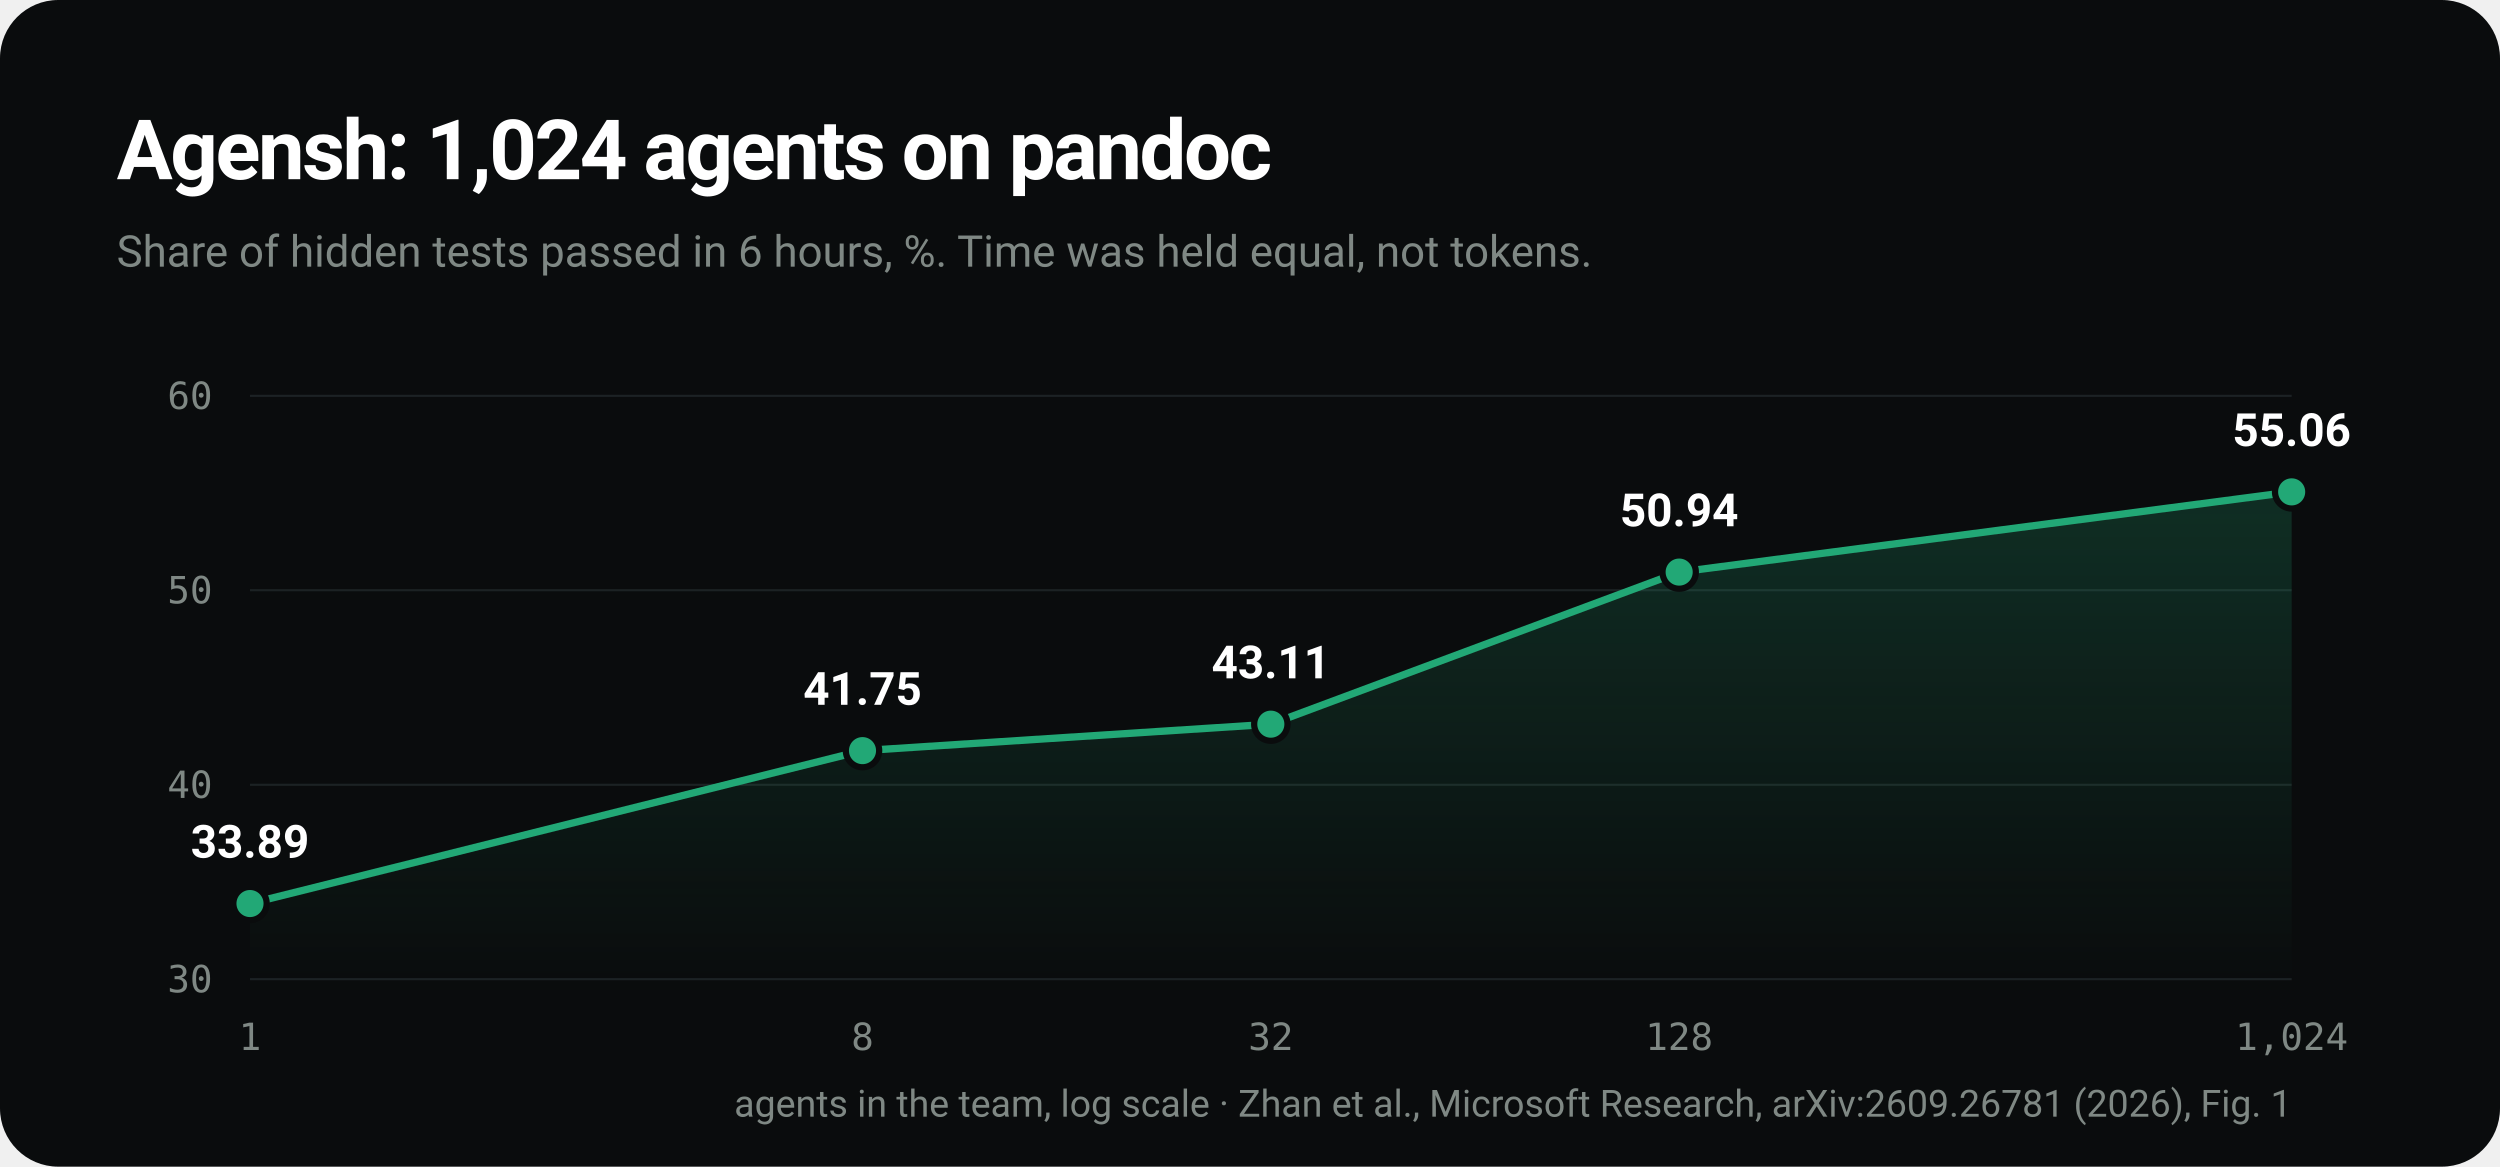
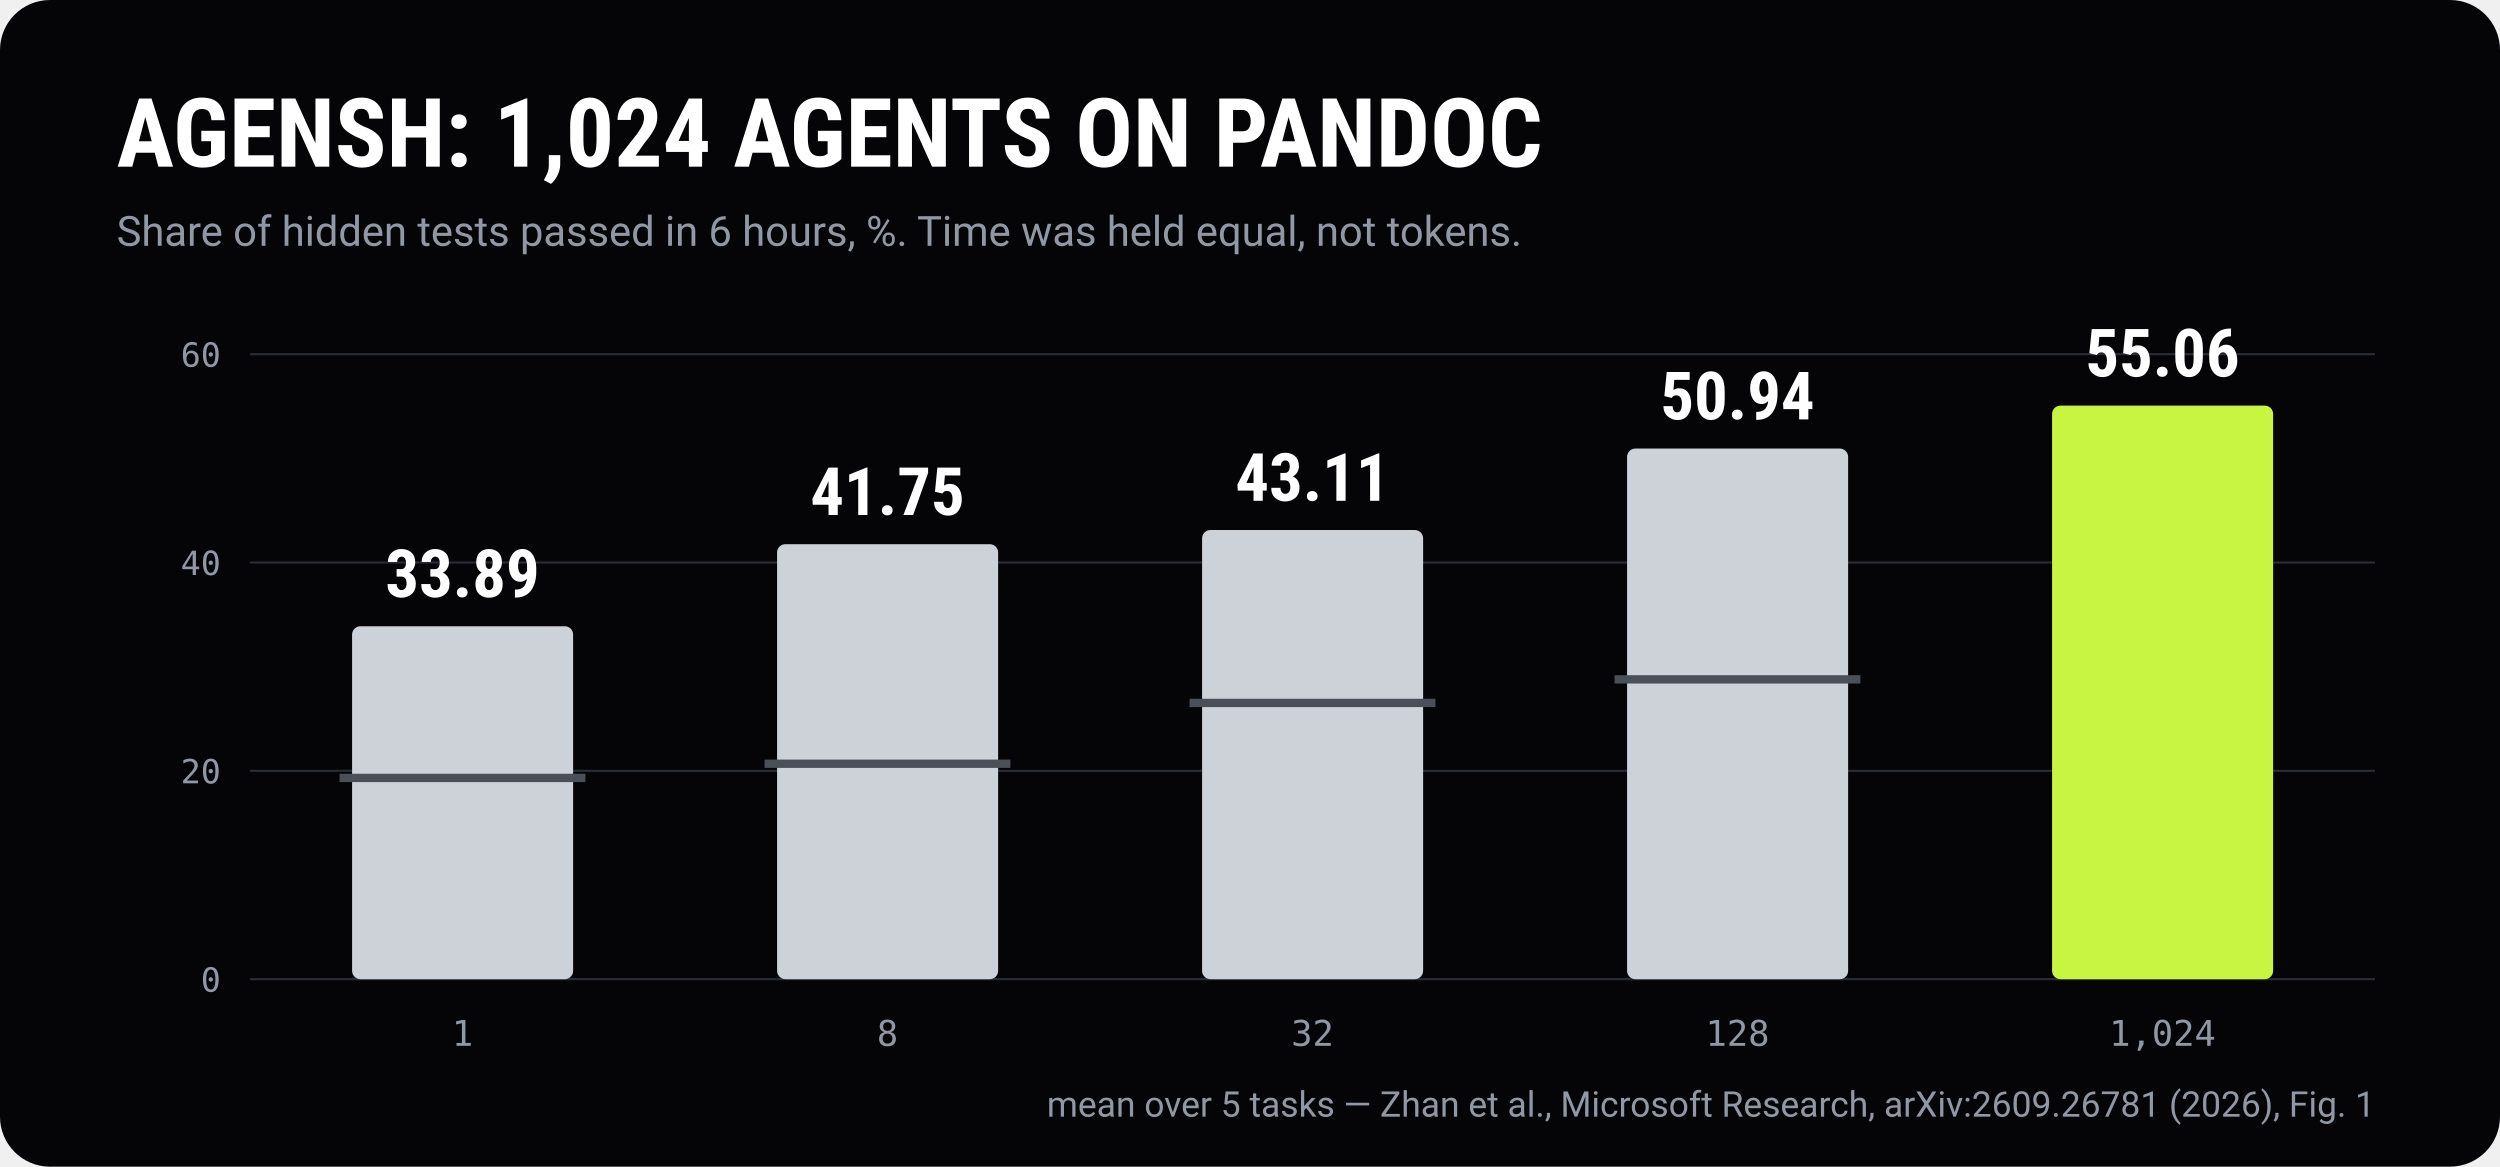
<svg xmlns="http://www.w3.org/2000/svg" viewBox="0 0 1200 560" width="1200" height="560" role="img" aria-labelledby="t d">
-   <defs>
-     <linearGradient id="wash" x1="0" x2="0" y1="0" y2="1">
-       <stop offset="0" stop-color="#22a876" stop-opacity=".22" />
-       <stop offset="1" stop-color="#22a876" stop-opacity="0" />
-     </linearGradient>
-   </defs>
-   <rect width="1200" height="560" rx="28" fill="#0a0c0d" />
-   <text x="56" y="86" font-family="-apple-system, BlinkMacSystemFont, 'SF Pro Display', 'Segoe UI', Roboto, 'Helvetica Neue', Arial, sans-serif" font-size="40" font-weight="650" letter-spacing="-1.2" fill="#ffffff">Agensh: 1,024 agents on pandoc</text>
-   <text x="56" y="128" font-family="-apple-system, BlinkMacSystemFont, 'SF Pro Display', 'Segoe UI', Roboto, 'Helvetica Neue', Arial, sans-serif" font-size="21" fill="#7f8884">Share of hidden tests passed in 6 hours, %. Time was held equal, not tokens.</text>
-   <line x1="120" x2="1100" y1="470" y2="470" stroke="#1c2224" />
-   <text x="102" y="470" dy=".35em" text-anchor="end" font-family="ui-monospace, 'SF Mono', Menlo, Consolas, monospace" font-size="18" fill="#7f8884">30</text>
-   <line x1="120" x2="1100" y1="376.7" y2="376.7" stroke="#1c2224" />
-   <text x="102" y="376.7" dy=".35em" text-anchor="end" font-family="ui-monospace, 'SF Mono', Menlo, Consolas, monospace" font-size="18" fill="#7f8884">40</text>
-   <line x1="120" x2="1100" y1="283.3" y2="283.3" stroke="#1c2224" />
-   <text x="102" y="283.3" dy=".35em" text-anchor="end" font-family="ui-monospace, 'SF Mono', Menlo, Consolas, monospace" font-size="18" fill="#7f8884">50</text>
-   <line x1="120" x2="1100" y1="190" y2="190" stroke="#1c2224" />
-   <text x="102" y="190" dy=".35em" text-anchor="end" font-family="ui-monospace, 'SF Mono', Menlo, Consolas, monospace" font-size="18" fill="#7f8884">60</text>
-   <text x="120" y="504" text-anchor="middle" font-family="ui-monospace, 'SF Mono', Menlo, Consolas, monospace" font-size="18" fill="#7f8884">1</text>
-   <text x="414" y="504" text-anchor="middle" font-family="ui-monospace, 'SF Mono', Menlo, Consolas, monospace" font-size="18" fill="#7f8884">8</text>
-   <text x="610" y="504" text-anchor="middle" font-family="ui-monospace, 'SF Mono', Menlo, Consolas, monospace" font-size="18" fill="#7f8884">32</text>
-   <text x="806" y="504" text-anchor="middle" font-family="ui-monospace, 'SF Mono', Menlo, Consolas, monospace" font-size="18" fill="#7f8884">128</text>
-   <text x="1100" y="504" text-anchor="middle" font-family="ui-monospace, 'SF Mono', Menlo, Consolas, monospace" font-size="18" fill="#7f8884">1,024</text>
-   <text x="1100" y="536" text-anchor="end" font-family="-apple-system, BlinkMacSystemFont, 'SF Pro Display', 'Segoe UI', Roboto, 'Helvetica Neue', Arial, sans-serif" font-size="18" fill="#7f8884">agents in the team, log scale · Zhan et al., Microsoft Research, arXiv:2609.26781 (2026), Fig. 1</text>
-   <path d="M120 470L120 433.7L414 360.3L610 347.6L806 274.6L1100 236.1L1100 470Z" fill="url(#wash)" />
-   <polyline points="120,433.7 414,360.3 610,347.6 806,274.6 1100,236.1" fill="none" stroke="#22a876" stroke-width="3.5" stroke-linejoin="round" stroke-linecap="round" />
-   <circle cx="120" cy="433.7" r="8" fill="#22a876" stroke="#0a0c0d" stroke-width="3" />
-   <text x="120" y="411.7" text-anchor="middle" font-family="-apple-system, BlinkMacSystemFont, 'SF Pro Display', 'Segoe UI', Roboto, 'Helvetica Neue', Arial, sans-serif" font-size="22" font-weight="650" fill="#ffffff">33.89</text>
-   <circle cx="414" cy="360.3" r="8" fill="#22a876" stroke="#0a0c0d" stroke-width="3" />
-   <text x="414" y="338.3" text-anchor="middle" font-family="-apple-system, BlinkMacSystemFont, 'SF Pro Display', 'Segoe UI', Roboto, 'Helvetica Neue', Arial, sans-serif" font-size="22" font-weight="650" fill="#ffffff">41.75</text>
-   <circle cx="610" cy="347.6" r="8" fill="#22a876" stroke="#0a0c0d" stroke-width="3" />
-   <text x="610" y="325.6" text-anchor="middle" font-family="-apple-system, BlinkMacSystemFont, 'SF Pro Display', 'Segoe UI', Roboto, 'Helvetica Neue', Arial, sans-serif" font-size="22" font-weight="650" fill="#ffffff">43.11</text>
-   <circle cx="806" cy="274.6" r="8" fill="#22a876" stroke="#0a0c0d" stroke-width="3" />
-   <text x="806" y="252.6" text-anchor="middle" font-family="-apple-system, BlinkMacSystemFont, 'SF Pro Display', 'Segoe UI', Roboto, 'Helvetica Neue', Arial, sans-serif" font-size="22" font-weight="650" fill="#ffffff">50.94</text>
-   <circle cx="1100" cy="236.1" r="8" fill="#22a876" stroke="#0a0c0d" stroke-width="3" />
-   <text x="1100" y="214.1" text-anchor="middle" font-family="-apple-system, BlinkMacSystemFont, 'SF Pro Display', 'Segoe UI', Roboto, 'Helvetica Neue', Arial, sans-serif" font-size="22" font-weight="650" fill="#ffffff">55.06</text>
+   <rect width="1200" height="560" rx="24" fill="#050507" />
+   <text x="56" y="80" font-family="'SF Pro Display Condensed', 'Arial Narrow', 'Roboto Condensed', -apple-system, BlinkMacSystemFont, 'Segoe UI', sans-serif" font-stretch="condensed" font-size="46" font-weight="900" fill="#FFFFFF">AGENSH: 1,024 AGENTS ON PANDOC</text>
+   <text x="56" y="118" font-family="-apple-system, BlinkMacSystemFont, 'SF Pro Display', 'Segoe UI', Roboto, 'Helvetica Neue', Arial, sans-serif" font-size="20" fill="#9298A3">Share of hidden tests passed in 6 hours, %. Time was held equal, not tokens.</text>
+   <line x1="120" x2="1140" y1="470" y2="470" stroke="#2A2D35" />
+   <text x="106" y="476" text-anchor="end" font-family="ui-monospace, 'SF Mono', Menlo, Consolas, monospace" font-size="16" fill="#9298A3">0</text>
+   <line x1="120" x2="1140" y1="370" y2="370" stroke="#2A2D35" />
+   <text x="106" y="376" text-anchor="end" font-family="ui-monospace, 'SF Mono', Menlo, Consolas, monospace" font-size="16" fill="#9298A3">20</text>
+   <line x1="120" x2="1140" y1="270" y2="270" stroke="#2A2D35" />
+   <text x="106" y="276" text-anchor="end" font-family="ui-monospace, 'SF Mono', Menlo, Consolas, monospace" font-size="16" fill="#9298A3">40</text>
+   <line x1="120" x2="1140" y1="170" y2="170" stroke="#2A2D35" />
+   <text x="106" y="176" text-anchor="end" font-family="ui-monospace, 'SF Mono', Menlo, Consolas, monospace" font-size="16" fill="#9298A3">60</text>
+   <rect x="169" y="300.6" width="106.1" height="169.4" rx="4" fill="#CDD1D8" />
+   <text x="222" y="286.6" text-anchor="middle" font-family="'SF Pro Display Condensed', 'Arial Narrow', 'Roboto Condensed', -apple-system, BlinkMacSystemFont, 'Segoe UI', sans-serif" font-stretch="condensed" font-size="32" font-weight="850" fill="#FFFFFF">33.89</text>
+   <text x="222" y="502" text-anchor="middle" font-family="ui-monospace, 'SF Mono', Menlo, Consolas, monospace" font-size="17" fill="#9298A3">1</text>
+   <line x1="163" x2="281" y1="373.4" y2="373.4" stroke="#4A4F58" stroke-width="4" />
+   <rect x="373" y="261.2" width="106.1" height="208.8" rx="4" fill="#CDD1D8" />
+   <text x="426" y="247.2" text-anchor="middle" font-family="'SF Pro Display Condensed', 'Arial Narrow', 'Roboto Condensed', -apple-system, BlinkMacSystemFont, 'Segoe UI', sans-serif" font-stretch="condensed" font-size="32" font-weight="850" fill="#FFFFFF">41.75</text>
+   <text x="426" y="502" text-anchor="middle" font-family="ui-monospace, 'SF Mono', Menlo, Consolas, monospace" font-size="17" fill="#9298A3">8</text>
+   <line x1="367" x2="485" y1="366.6" y2="366.6" stroke="#4A4F58" stroke-width="4" />
+   <rect x="577" y="254.4" width="106.1" height="215.6" rx="4" fill="#CDD1D8" />
+   <text x="630" y="240.4" text-anchor="middle" font-family="'SF Pro Display Condensed', 'Arial Narrow', 'Roboto Condensed', -apple-system, BlinkMacSystemFont, 'Segoe UI', sans-serif" font-stretch="condensed" font-size="32" font-weight="850" fill="#FFFFFF">43.11</text>
+   <text x="630" y="502" text-anchor="middle" font-family="ui-monospace, 'SF Mono', Menlo, Consolas, monospace" font-size="17" fill="#9298A3">32</text>
+   <line x1="571" x2="689" y1="337.4" y2="337.4" stroke="#4A4F58" stroke-width="4" />
+   <rect x="781" y="215.3" width="106.1" height="254.7" rx="4" fill="#CDD1D8" />
+   <text x="834" y="201.3" text-anchor="middle" font-family="'SF Pro Display Condensed', 'Arial Narrow', 'Roboto Condensed', -apple-system, BlinkMacSystemFont, 'Segoe UI', sans-serif" font-stretch="condensed" font-size="32" font-weight="850" fill="#FFFFFF">50.94</text>
+   <text x="834" y="502" text-anchor="middle" font-family="ui-monospace, 'SF Mono', Menlo, Consolas, monospace" font-size="17" fill="#9298A3">128</text>
+   <line x1="775" x2="893" y1="326.1" y2="326.1" stroke="#4A4F58" stroke-width="4" />
+   <rect x="985" y="194.7" width="106.1" height="275.3" rx="4" fill="#C8F542" />
+   <text x="1038" y="180.7" text-anchor="middle" font-family="'SF Pro Display Condensed', 'Arial Narrow', 'Roboto Condensed', -apple-system, BlinkMacSystemFont, 'Segoe UI', sans-serif" font-stretch="condensed" font-size="32" font-weight="850" fill="#FFFFFF">55.06</text>
+   <text x="1038" y="502" text-anchor="middle" font-family="ui-monospace, 'SF Mono', Menlo, Consolas, monospace" font-size="17" fill="#9298A3">1,024</text>
+   <text x="1140" y="536" text-anchor="end" font-family="-apple-system, BlinkMacSystemFont, 'SF Pro Display', 'Segoe UI', Roboto, 'Helvetica Neue', Arial, sans-serif" font-size="17" fill="#9298A3">mean over 5 tasks — Zhan et al., Microsoft Research, arXiv:2609.26781 (2026), Fig. 1</text>
</svg>
